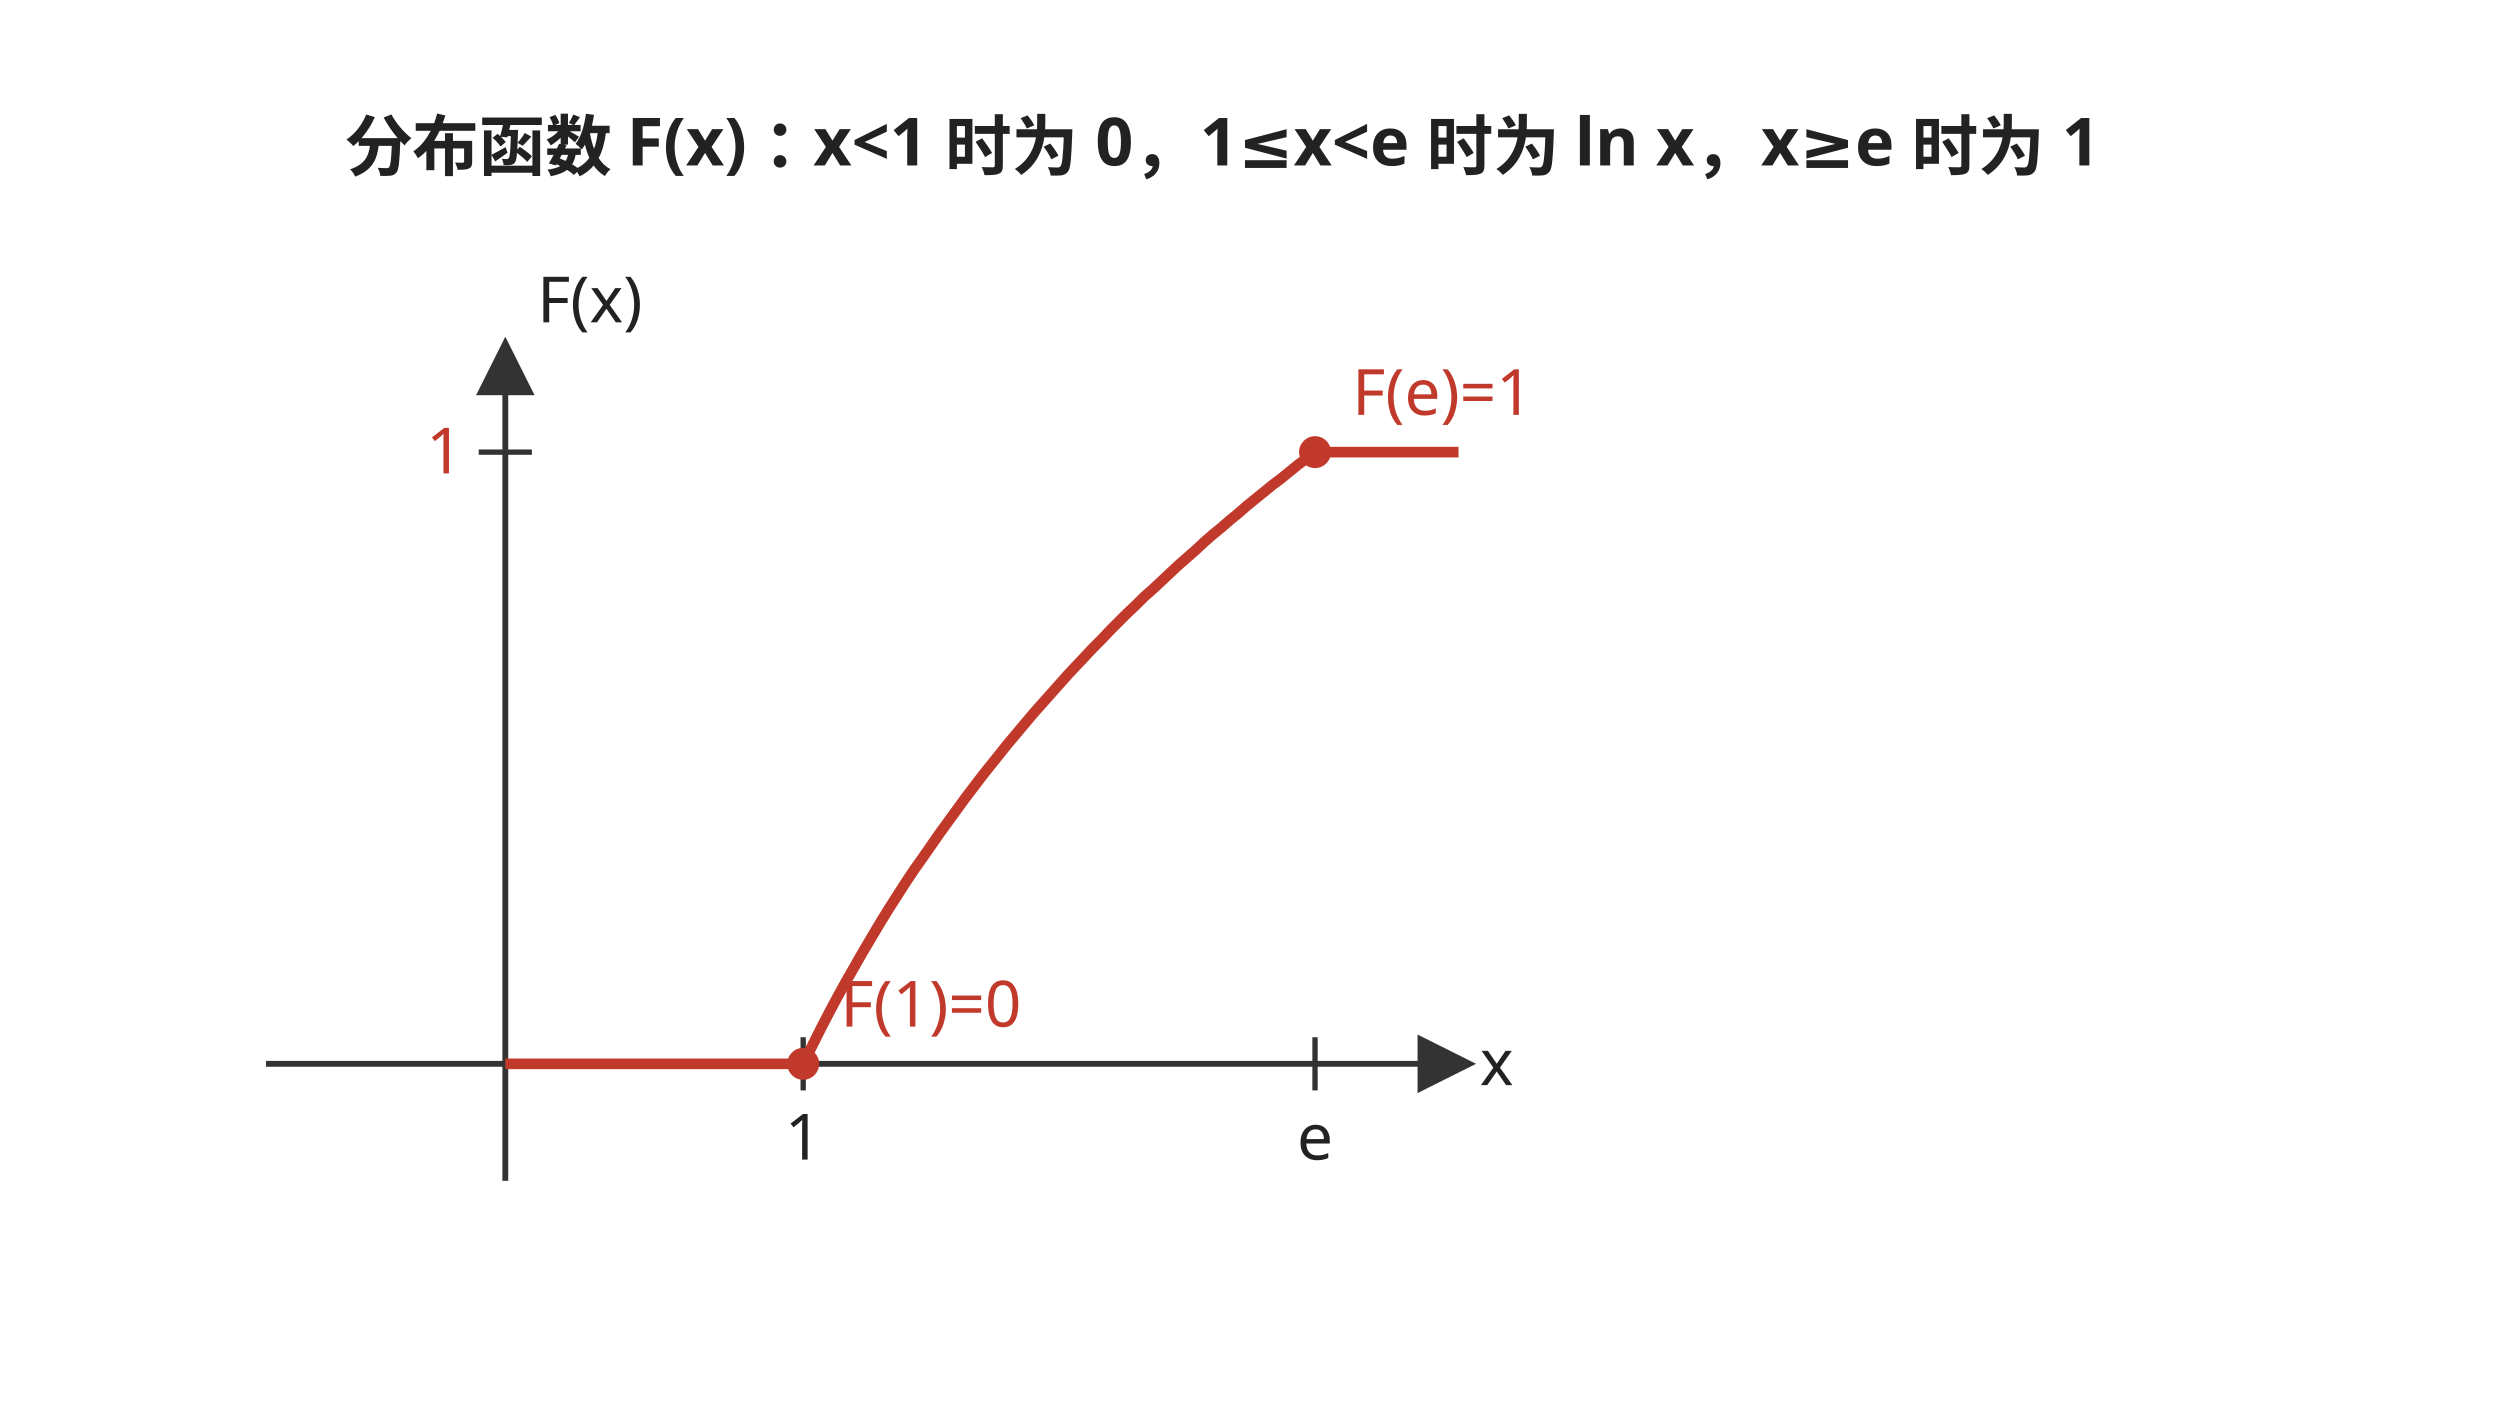
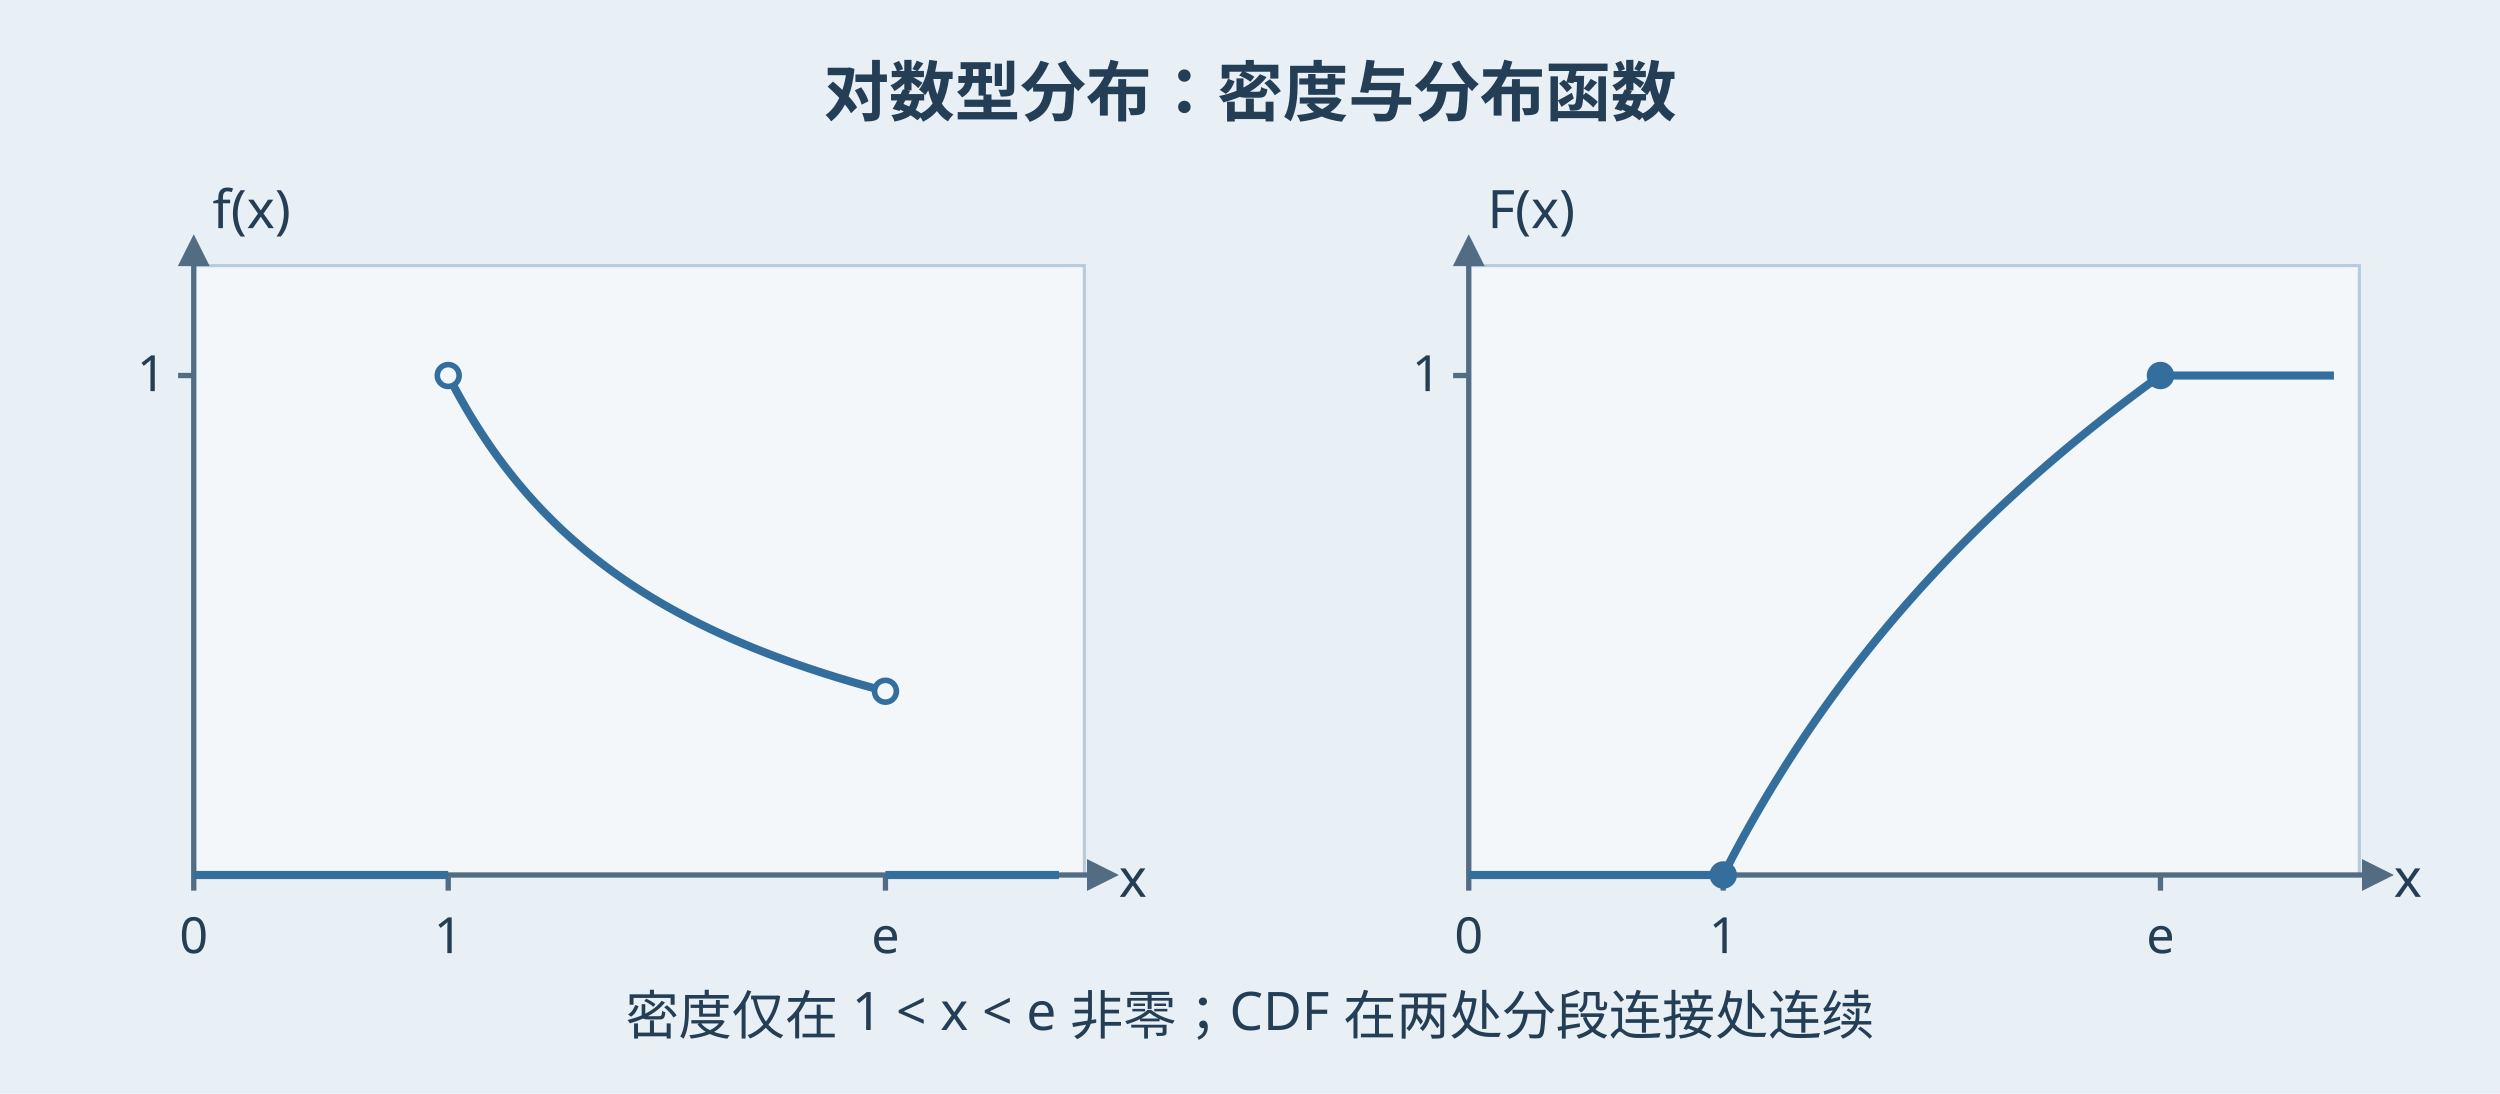
- <svg xmlns="http://www.w3.org/2000/svg" viewBox="0 0 470 265" font-family="sans-serif" font-size="12">
-   <style>
-     .label { font-size: 12px; fill: #222; }
-     .axis { stroke: #333; stroke-width: 1.1; fill: none; }
-     .curve { stroke: #c0392b; stroke-width: 2; fill: none; stroke-linejoin: round; }
-     .dash { stroke: #999; stroke-dasharray: 4 3; fill: none; }
-     .pt { fill: #c0392b; }
-     .note { font-size: 12px; fill: #c0392b; }
-     .tick { stroke: #333; stroke-width: 1; }
-     .title { font-size: 12.5px; fill: #222; font-weight: 600; }
-   </style>
+ <svg xmlns="http://www.w3.org/2000/svg" width="800" height="350" viewBox="0 0 800 350">
+   <rect x="0" y="0" width="800" height="350" fill="#E8EFF5" />
  <defs>
-     <marker id="axArrow" markerWidth="10" markerHeight="10" refX="7" refY="5" orient="auto">
-       <polygon points="0 0, 10 5, 0 10" fill="#333" />
+     <marker id="arrow" viewBox="0 0 10 10" refX="8" refY="5" markerWidth="6" markerHeight="6" orient="auto-start-reverse">
+       <path d="M 0 0 L 10 5 L 0 10 z" fill="#526D83" />
    </marker>
  </defs>
-   <line x1="50" y1="200" x2="274.2" y2="200" class="axis" marker-end="url(#axArrow)" />
-   <line x1="95" y1="222" x2="95" y2="66.6" class="axis" marker-end="url(#axArrow)" />
-   <text class="label" x="278.2" y="204">x</text>
-   <text class="label" x="101" y="60.6">F(x)</text>
-   <line x1="90" y1="85.0" x2="100" y2="85.0" class="tick" />
-   <text class="note" x="87" y="89.0" text-anchor="end">1</text>
-   <line x1="151.0" y1="195" x2="151.0" y2="205" class="tick" />
-   <text class="label" x="151.0" y="218" text-anchor="middle">1</text>
-   <line x1="247.224" y1="195" x2="247.224" y2="205" class="tick" />
-   <text class="label" x="247.224" y="218" text-anchor="middle">e</text>
-   <path d="M 95.0,200.0 L 151.0,200.0 L 152.6,196.8 L 154.2,193.6 L 155.8,190.5 L 157.4,187.5 L 159.0,184.6 L 160.6,181.8 L 162.2,179.0 L 163.8,176.3 L 165.4,173.6 L 167.0,171.0 L 168.6,168.5 L 170.2,166.0 L 171.8,163.6 L 173.5,161.2 L 175.1,158.9 L 176.7,156.6 L 178.3,154.4 L 179.9,152.2 L 181.5,150.0 L 183.1,147.9 L 184.7,145.8 L 186.3,143.8 L 187.9,141.8 L 189.5,139.8 L 191.1,137.9 L 192.7,136.0 L 194.3,134.1 L 195.9,132.3 L 197.5,130.5 L 199.1,128.7 L 200.7,126.9 L 202.3,125.2 L 203.9,123.5 L 205.5,121.8 L 207.1,120.2 L 208.7,118.5 L 210.3,116.9 L 211.9,115.3 L 213.5,113.8 L 215.1,112.2 L 216.8,110.7 L 218.4,109.2 L 220.0,107.7 L 221.6,106.2 L 223.2,104.8 L 224.8,103.4 L 226.4,101.9 L 228.0,100.5 L 229.6,99.2 L 231.2,97.8 L 232.8,96.5 L 234.4,95.1 L 236.0,93.8 L 237.6,92.5 L 239.2,91.2 L 240.8,90.0 L 242.4,88.7 L 244.0,87.4 L 245.6,86.2 L 247.2,85.0 L 274.2,85.0" class="curve" />
-   <circle cx="151.0" cy="200.0" r="3" class="pt" />
-   <circle cx="247.224" cy="85.0" r="3" class="pt" />
-   <text class="note" x="254.224" y="78.0">F(e)=1</text>
-   <text class="note" x="158.0" y="193.0">F(1)=0</text>
-   <text class="title" x="65" y="32">分布函数 F(x)：x&lt;1 时为 0，1≤x&lt;e 时为 ln x，x≥e 时为 1</text>
+   <text x="400.00" y="37.00" fill="#243E56" font-family="Microsoft YaHei, sans-serif" font-size="21" text-anchor="middle" font-weight="bold">对数型分布：密度与分布函数</text>
+   <rect x="62" y="85" width="285" height="195" rx="0" fill="#F3F7FA" stroke="#B7CBDC" />
+   <line x1="62.000" y1="280.000" x2="356.000" y2="280.000" stroke="#526D83" stroke-width="1.7" marker-end="url(#arrow)" />
+   <line x1="62.000" y1="280.000" x2="62.000" y2="77.000" stroke="#526D83" stroke-width="1.7" marker-end="url(#arrow)" />
+   <text x="358.00" y="287.00" fill="#243E56" font-family="Microsoft YaHei, sans-serif" font-size="17" text-anchor="start" font-weight="normal">x</text>
+   <text x="68.00" y="73.00" fill="#243E56" font-family="Microsoft YaHei, sans-serif" font-size="17" text-anchor="start" font-weight="normal">f(x)</text>
+   <line x1="62.000" y1="280.000" x2="62.000" y2="285.000" stroke="#526D83" stroke-width="1.7" />
+   <text x="62.00" y="305.00" fill="#243E56" font-family="Microsoft YaHei, sans-serif" font-size="16" text-anchor="middle" font-weight="normal">0</text>
+   <line x1="143.429" y1="280.000" x2="143.429" y2="285.000" stroke="#526D83" stroke-width="1.7" />
+   <text x="143.43" y="305.00" fill="#243E56" font-family="Microsoft YaHei, sans-serif" font-size="16" text-anchor="middle" font-weight="normal">1</text>
+   <line x1="283.346" y1="280.000" x2="283.346" y2="285.000" stroke="#526D83" stroke-width="1.7" />
+   <text x="283.35" y="305.00" fill="#243E56" font-family="Microsoft YaHei, sans-serif" font-size="16" text-anchor="middle" font-weight="normal">e</text>
+   <polyline points="62.000,280.000 62.339,280.000 62.679,280.000 63.018,280.000 63.357,280.000 63.696,280.000 64.036,280.000 64.375,280.000 64.714,280.000 65.054,280.000 65.393,280.000 65.732,280.000 66.071,280.000 66.411,280.000 66.750,280.000 67.089,280.000 67.429,280.000 67.768,280.000 68.107,280.000 68.446,280.000 68.786,280.000 69.125,280.000 69.464,280.000 69.804,280.000 70.143,280.000 70.482,280.000 70.821,280.000 71.161,280.000 71.500,280.000 71.839,280.000 72.179,280.000 72.518,280.000 72.857,280.000 73.196,280.000 73.536,280.000 73.875,280.000 74.214,280.000 74.554,280.000 74.893,280.000 75.232,280.000 75.571,280.000 75.911,280.000 76.250,280.000 76.589,280.000 76.929,280.000 77.268,280.000 77.607,280.000 77.946,280.000 78.286,280.000 78.625,280.000 78.964,280.000 79.304,280.000 79.643,280.000 79.982,280.000 80.321,280.000 80.661,280.000 81.000,280.000 81.339,280.000 81.679,280.000 82.018,280.000 82.357,280.000 82.696,280.000 83.036,280.000 83.375,280.000 83.714,280.000 84.054,280.000 84.393,280.000 84.732,280.000 85.071,280.000 85.411,280.000 85.750,280.000 86.089,280.000 86.429,280.000 86.768,280.000 87.107,280.000 87.446,280.000 87.786,280.000 88.125,280.000 88.464,280.000 88.804,280.000 89.143,280.000 89.482,280.000 89.821,280.000 90.161,280.000 90.500,280.000 90.839,280.000 91.179,280.000 91.518,280.000 91.857,280.000 92.196,280.000 92.536,280.000 92.875,280.000 93.214,280.000 93.554,280.000 93.893,280.000 94.232,280.000 94.571,280.000 94.911,280.000 95.250,280.000 95.589,280.000 95.929,280.000 96.268,280.000 96.607,280.000 96.946,280.000 97.286,280.000 97.625,280.000 97.964,280.000 98.304,280.000 98.643,280.000 98.982,280.000 99.321,280.000 99.661,280.000 100.000,280.000 100.339,280.000 100.679,280.000 101.018,280.000 101.357,280.000 101.696,280.000 102.036,280.000 102.375,280.000 102.714,280.000 103.054,280.000 103.393,280.000 103.732,280.000 104.071,280.000 104.411,280.000 104.750,280.000 105.089,280.000 105.429,280.000 105.768,280.000 106.107,280.000 106.446,280.000 106.786,280.000 107.125,280.000 107.464,280.000 107.804,280.000 108.143,280.000 108.482,280.000 108.821,280.000 109.161,280.000 109.500,280.000 109.839,280.000 110.179,280.000 110.518,280.000 110.857,280.000 111.196,280.000 111.536,280.000 111.875,280.000 112.214,280.000 112.554,280.000 112.893,280.000 113.232,280.000 113.571,280.000 113.911,280.000 114.250,280.000 114.589,280.000 114.929,280.000 115.268,280.000 115.607,280.000 115.946,280.000 116.286,280.000 116.625,280.000 116.964,280.000 117.304,280.000 117.643,280.000 117.982,280.000 118.321,280.000 118.661,280.000 119.000,280.000 119.339,280.000 119.679,280.000 120.018,280.000 120.357,280.000 120.696,280.000 121.036,280.000 121.375,280.000 121.714,280.000 122.054,280.000 122.393,280.000 122.732,280.000 123.071,280.000 123.411,280.000 123.750,280.000 124.089,280.000 124.429,280.000 124.768,280.000 125.107,280.000 125.446,280.000 125.786,280.000 126.125,280.000 126.464,280.000 126.804,280.000 127.143,280.000 127.482,280.000 127.821,280.000 128.161,280.000 128.500,280.000 128.839,280.000 129.179,280.000 129.518,280.000 129.857,280.000 130.196,280.000 130.536,280.000 130.875,280.000 131.214,280.000 131.554,280.000 131.893,280.000 132.232,280.000 132.571,280.000 132.911,280.000 133.250,280.000 133.589,280.000 133.929,280.000 134.268,280.000 134.607,280.000 134.946,280.000 135.286,280.000 135.625,280.000 135.964,280.000 136.304,280.000 136.643,280.000 136.982,280.000 137.321,280.000 137.661,280.000 138.000,280.000 138.339,280.000 138.679,280.000 139.018,280.000 139.357,280.000 139.696,280.000 140.036,280.000 140.375,280.000 140.714,280.000 141.054,280.000 141.393,280.000 141.732,280.000 142.071,280.000 142.411,280.000 142.750,280.000 143.089,280.000 143.429,280.000" fill="none" stroke="#346E9D" stroke-width="2.6" stroke-linejoin="round" />
+   <polyline points="143.429,120.164 144.012,121.300 144.595,122.420 145.178,123.525 145.761,124.614 146.344,125.688 146.927,126.747 147.509,127.792 148.092,128.823 148.675,129.840 149.258,130.843 149.841,131.833 150.424,132.810 151.007,133.774 151.590,134.725 152.173,135.665 152.756,136.592 153.339,137.507 153.922,138.411 154.505,139.303 155.088,140.184 155.671,141.054 156.254,141.914 156.837,142.763 157.420,143.601 158.003,144.429 158.586,145.248 159.169,146.056 159.752,146.855 160.335,147.644 160.918,148.424 161.501,149.195 162.084,149.957 162.667,150.710 163.250,151.455 163.833,152.191 164.416,152.918 164.999,153.638 165.582,154.349 166.165,155.052 166.748,155.747 167.331,156.435 167.914,157.115 168.497,157.788 169.080,158.453 169.663,159.112 170.246,159.763 170.829,160.407 171.412,161.044 171.995,161.674 172.578,162.298 173.161,162.916 173.744,163.526 174.327,164.131 174.910,164.729 175.493,165.321 176.076,165.907 176.659,166.487 177.242,167.062 177.825,167.630 178.408,168.193 178.991,168.750 179.574,169.302 180.157,169.848 180.740,170.389 181.323,170.924 181.906,171.455 182.489,171.980 183.072,172.500 183.655,173.015 184.238,173.525 184.821,174.031 185.404,174.531 185.987,175.027 186.570,175.519 187.153,176.005 187.736,176.487 188.319,176.965 188.902,177.439 189.485,177.908 190.068,178.372 190.651,178.833 191.234,179.289 191.817,179.741 192.400,180.190 192.983,180.634 193.566,181.074 194.149,181.511 194.732,181.943 195.315,182.372 195.898,182.797 196.481,183.219 197.064,183.636 197.646,184.050 198.229,184.461 198.812,184.868 199.395,185.272 199.978,185.672 200.561,186.069 201.144,186.462 201.727,186.853 202.310,187.240 202.893,187.624 203.476,188.004 204.059,188.382 204.642,188.756 205.225,189.128 205.808,189.496 206.391,189.861 206.974,190.224 207.557,190.584 208.140,190.940 208.723,191.294 209.306,191.645 209.889,191.993 210.472,192.339 211.055,192.682 211.638,193.022 212.221,193.360 212.804,193.695 213.387,194.027 213.970,194.357 214.553,194.684 215.136,195.009 215.719,195.331 216.302,195.651 216.885,195.969 217.468,196.284 218.051,196.596 218.634,196.907 219.217,197.215 219.800,197.521 220.383,197.824 220.966,198.126 221.549,198.425 222.132,198.722 222.715,199.017 223.298,199.309 223.881,199.600 224.464,199.889 225.047,200.175 225.630,200.459 226.213,200.742 226.796,201.022 227.379,201.301 227.962,201.577 228.545,201.852 229.128,202.124 229.711,202.395 230.294,202.664 230.877,202.931 231.460,203.196 232.043,203.459 232.626,203.721 233.209,203.980 233.792,204.238 234.375,204.495 234.958,204.749 235.541,205.002 236.124,205.253 236.707,205.502 237.290,205.750 237.873,205.996 238.456,206.241 239.039,206.484 239.622,206.725 240.205,206.965 240.788,207.203 241.371,207.440 241.954,207.675 242.537,207.908 243.120,208.140 243.703,208.371 244.286,208.600 244.869,208.827 245.452,209.054 246.035,209.278 246.618,209.502 247.201,209.724 247.784,209.944 248.366,210.163 248.949,210.381 249.532,210.598 250.115,210.813 250.698,211.026 251.281,211.239 251.864,211.450 252.447,211.660 253.030,211.868 253.613,212.076 254.196,212.282 254.779,212.486 255.362,212.690 255.945,212.892 256.528,213.093 257.111,213.293 257.694,213.492 258.277,213.690 258.860,213.886 259.443,214.081 260.026,214.275 260.609,214.468 261.192,214.660 261.775,214.851 262.358,215.040 262.941,215.229 263.524,215.416 264.107,215.602 264.690,215.788 265.273,215.972 265.856,216.155 266.439,216.337 267.022,216.518 267.605,216.698 268.188,216.877 268.771,217.055 269.354,217.232 269.937,217.408 270.520,217.583 271.103,217.757 271.686,217.930 272.269,218.102 272.852,218.273 273.435,218.443 274.018,218.613 274.601,218.781 275.184,218.948 275.767,219.115 276.350,219.280 276.933,219.445 277.516,219.609 278.099,219.772 278.682,219.934 279.265,220.095 279.848,220.255 280.431,220.415 281.014,220.574 281.597,220.731 282.180,220.888 282.763,221.044 283.346,221.200" fill="none" stroke="#346E9D" stroke-width="2.6" stroke-linejoin="round" />
+   <polyline points="283.346,280.000 283.577,280.000 283.808,280.000 284.040,280.000 284.271,280.000 284.502,280.000 284.734,280.000 284.965,280.000 285.196,280.000 285.427,280.000 285.659,280.000 285.890,280.000 286.121,280.000 286.353,280.000 286.584,280.000 286.815,280.000 287.047,280.000 287.278,280.000 287.509,280.000 287.740,280.000 287.972,280.000 288.203,280.000 288.434,280.000 288.666,280.000 288.897,280.000 289.128,280.000 289.360,280.000 289.591,280.000 289.822,280.000 290.053,280.000 290.285,280.000 290.516,280.000 290.747,280.000 290.979,280.000 291.210,280.000 291.441,280.000 291.673,280.000 291.904,280.000 292.135,280.000 292.366,280.000 292.598,280.000 292.829,280.000 293.060,280.000 293.292,280.000 293.523,280.000 293.754,280.000 293.985,280.000 294.217,280.000 294.448,280.000 294.679,280.000 294.911,280.000 295.142,280.000 295.373,280.000 295.605,280.000 295.836,280.000 296.067,280.000 296.298,280.000 296.530,280.000 296.761,280.000 296.992,280.000 297.224,280.000 297.455,280.000 297.686,280.000 297.918,280.000 298.149,280.000 298.380,280.000 298.611,280.000 298.843,280.000 299.074,280.000 299.305,280.000 299.537,280.000 299.768,280.000 299.999,280.000 300.231,280.000 300.462,280.000 300.693,280.000 300.924,280.000 301.156,280.000 301.387,280.000 301.618,280.000 301.850,280.000 302.081,280.000 302.312,280.000 302.543,280.000 302.775,280.000 303.006,280.000 303.237,280.000 303.469,280.000 303.700,280.000 303.931,280.000 304.163,280.000 304.394,280.000 304.625,280.000 304.856,280.000 305.088,280.000 305.319,280.000 305.550,280.000 305.782,280.000 306.013,280.000 306.244,280.000 306.476,280.000 306.707,280.000 306.938,280.000 307.169,280.000 307.401,280.000 307.632,280.000 307.863,280.000 308.095,280.000 308.326,280.000 308.557,280.000 308.789,280.000 309.020,280.000 309.251,280.000 309.482,280.000 309.714,280.000 309.945,280.000 310.176,280.000 310.408,280.000 310.639,280.000 310.870,280.000 311.101,280.000 311.333,280.000 311.564,280.000 311.795,280.000 312.027,280.000 312.258,280.000 312.489,280.000 312.721,280.000 312.952,280.000 313.183,280.000 313.414,280.000 313.646,280.000 313.877,280.000 314.108,280.000 314.340,280.000 314.571,280.000 314.802,280.000 315.034,280.000 315.265,280.000 315.496,280.000 315.727,280.000 315.959,280.000 316.190,280.000 316.421,280.000 316.653,280.000 316.884,280.000 317.115,280.000 317.346,280.000 317.578,280.000 317.809,280.000 318.040,280.000 318.272,280.000 318.503,280.000 318.734,280.000 318.966,280.000 319.197,280.000 319.428,280.000 319.659,280.000 319.891,280.000 320.122,280.000 320.353,280.000 320.585,280.000 320.816,280.000 321.047,280.000 321.279,280.000 321.510,280.000 321.741,280.000 321.972,280.000 322.204,280.000 322.435,280.000 322.666,280.000 322.898,280.000 323.129,280.000 323.360,280.000 323.592,280.000 323.823,280.000 324.054,280.000 324.285,280.000 324.517,280.000 324.748,280.000 324.979,280.000 325.211,280.000 325.442,280.000 325.673,280.000 325.904,280.000 326.136,280.000 326.367,280.000 326.598,280.000 326.830,280.000 327.061,280.000 327.292,280.000 327.524,280.000 327.755,280.000 327.986,280.000 328.217,280.000 328.449,280.000 328.680,280.000 328.911,280.000 329.143,280.000 329.374,280.000 329.605,280.000 329.837,280.000 330.068,280.000 330.299,280.000 330.530,280.000 330.762,280.000 330.993,280.000 331.224,280.000 331.456,280.000 331.687,280.000 331.918,280.000 332.150,280.000 332.381,280.000 332.612,280.000 332.843,280.000 333.075,280.000 333.306,280.000 333.537,280.000 333.769,280.000 334.000,280.000 334.231,280.000 334.462,280.000 334.694,280.000 334.925,280.000 335.156,280.000 335.388,280.000 335.619,280.000 335.850,280.000 336.082,280.000 336.313,280.000 336.544,280.000 336.775,280.000 337.007,280.000 337.238,280.000 337.469,280.000 337.701,280.000 337.932,280.000 338.163,280.000 338.395,280.000 338.626,280.000 338.857,280.000" fill="none" stroke="#346E9D" stroke-width="2.6" stroke-linejoin="round" />
+   <line x1="57.000" y1="120.164" x2="62.000" y2="120.164" stroke="#526D83" stroke-width="1.7" />
+   <text x="53.00" y="125.16" fill="#243E56" font-family="Microsoft YaHei, sans-serif" font-size="16" text-anchor="end" font-weight="normal">1</text>
+   <circle cx="143.429" cy="120.164" r="3.5" fill="#F3F7FA" stroke="#346E9D" stroke-width="1.8" />
+   <circle cx="283.346" cy="221.200" r="3.5" fill="#F3F7FA" stroke="#346E9D" stroke-width="1.8" />
+   <rect x="470" y="85" width="285" height="195" rx="0" fill="#F3F7FA" stroke="#B7CBDC" />
+   <line x1="470.000" y1="280.000" x2="764.000" y2="280.000" stroke="#526D83" stroke-width="1.7" marker-end="url(#arrow)" />
+   <line x1="470.000" y1="280.000" x2="470.000" y2="77.000" stroke="#526D83" stroke-width="1.7" marker-end="url(#arrow)" />
+   <text x="766.00" y="287.00" fill="#243E56" font-family="Microsoft YaHei, sans-serif" font-size="17" text-anchor="start" font-weight="normal">x</text>
+   <text x="476.00" y="73.00" fill="#243E56" font-family="Microsoft YaHei, sans-serif" font-size="17" text-anchor="start" font-weight="normal">F(x)</text>
+   <line x1="470.000" y1="280.000" x2="470.000" y2="285.000" stroke="#526D83" stroke-width="1.7" />
+   <text x="470.00" y="305.00" fill="#243E56" font-family="Microsoft YaHei, sans-serif" font-size="16" text-anchor="middle" font-weight="normal">0</text>
+   <line x1="551.429" y1="280.000" x2="551.429" y2="285.000" stroke="#526D83" stroke-width="1.7" />
+   <text x="551.43" y="305.00" fill="#243E56" font-family="Microsoft YaHei, sans-serif" font-size="16" text-anchor="middle" font-weight="normal">1</text>
+   <line x1="691.346" y1="280.000" x2="691.346" y2="285.000" stroke="#526D83" stroke-width="1.7" />
+   <text x="691.35" y="305.00" fill="#243E56" font-family="Microsoft YaHei, sans-serif" font-size="16" text-anchor="middle" font-weight="normal">e</text>
+   <polyline points="470.000,280.000 470.339,280.000 470.679,280.000 471.018,280.000 471.357,280.000 471.696,280.000 472.036,280.000 472.375,280.000 472.714,280.000 473.054,280.000 473.393,280.000 473.732,280.000 474.071,280.000 474.411,280.000 474.750,280.000 475.089,280.000 475.429,280.000 475.768,280.000 476.107,280.000 476.446,280.000 476.786,280.000 477.125,280.000 477.464,280.000 477.804,280.000 478.143,280.000 478.482,280.000 478.821,280.000 479.161,280.000 479.500,280.000 479.839,280.000 480.179,280.000 480.518,280.000 480.857,280.000 481.196,280.000 481.536,280.000 481.875,280.000 482.214,280.000 482.554,280.000 482.893,280.000 483.232,280.000 483.571,280.000 483.911,280.000 484.250,280.000 484.589,280.000 484.929,280.000 485.268,280.000 485.607,280.000 485.946,280.000 486.286,280.000 486.625,280.000 486.964,280.000 487.304,280.000 487.643,280.000 487.982,280.000 488.321,280.000 488.661,280.000 489.000,280.000 489.339,280.000 489.679,280.000 490.018,280.000 490.357,280.000 490.696,280.000 491.036,280.000 491.375,280.000 491.714,280.000 492.054,280.000 492.393,280.000 492.732,280.000 493.071,280.000 493.411,280.000 493.750,280.000 494.089,280.000 494.429,280.000 494.768,280.000 495.107,280.000 495.446,280.000 495.786,280.000 496.125,280.000 496.464,280.000 496.804,280.000 497.143,280.000 497.482,280.000 497.821,280.000 498.161,280.000 498.500,280.000 498.839,280.000 499.179,280.000 499.518,280.000 499.857,280.000 500.196,280.000 500.536,280.000 500.875,280.000 501.214,280.000 501.554,280.000 501.893,280.000 502.232,280.000 502.571,280.000 502.911,280.000 503.250,280.000 503.589,280.000 503.929,280.000 504.268,280.000 504.607,280.000 504.946,280.000 505.286,280.000 505.625,280.000 505.964,280.000 506.304,280.000 506.643,280.000 506.982,280.000 507.321,280.000 507.661,280.000 508.000,280.000 508.339,280.000 508.679,280.000 509.018,280.000 509.357,280.000 509.696,280.000 510.036,280.000 510.375,280.000 510.714,280.000 511.054,280.000 511.393,280.000 511.732,280.000 512.071,280.000 512.411,280.000 512.750,280.000 513.089,280.000 513.429,280.000 513.768,280.000 514.107,280.000 514.446,280.000 514.786,280.000 515.125,280.000 515.464,280.000 515.804,280.000 516.143,280.000 516.482,280.000 516.821,280.000 517.161,280.000 517.500,280.000 517.839,280.000 518.179,280.000 518.518,280.000 518.857,280.000 519.196,280.000 519.536,280.000 519.875,280.000 520.214,280.000 520.554,280.000 520.893,280.000 521.232,280.000 521.571,280.000 521.911,280.000 522.250,280.000 522.589,280.000 522.929,280.000 523.268,280.000 523.607,280.000 523.946,280.000 524.286,280.000 524.625,280.000 524.964,280.000 525.304,280.000 525.643,280.000 525.982,280.000 526.321,280.000 526.661,280.000 527.000,280.000 527.339,280.000 527.679,280.000 528.018,280.000 528.357,280.000 528.696,280.000 529.036,280.000 529.375,280.000 529.714,280.000 530.054,280.000 530.393,280.000 530.732,280.000 531.071,280.000 531.411,280.000 531.750,280.000 532.089,280.000 532.429,280.000 532.768,280.000 533.107,280.000 533.446,280.000 533.786,280.000 534.125,280.000 534.464,280.000 534.804,280.000 535.143,280.000 535.482,280.000 535.821,280.000 536.161,280.000 536.500,280.000 536.839,280.000 537.179,280.000 537.518,280.000 537.857,280.000 538.196,280.000 538.536,280.000 538.875,280.000 539.214,280.000 539.554,280.000 539.893,280.000 540.232,280.000 540.571,280.000 540.911,280.000 541.250,280.000 541.589,280.000 541.929,280.000 542.268,280.000 542.607,280.000 542.946,280.000 543.286,280.000 543.625,280.000 543.964,280.000 544.304,280.000 544.643,280.000 544.982,280.000 545.321,280.000 545.661,280.000 546.000,280.000 546.339,280.000 546.679,280.000 547.018,280.000 547.357,280.000 547.696,280.000 548.036,280.000 548.375,280.000 548.714,280.000 549.054,280.000 549.393,280.000 549.732,280.000 550.071,280.000 550.411,280.000 550.750,280.000 551.089,280.000 551.429,280.000" fill="none" stroke="#346E9D" stroke-width="2.6" stroke-linejoin="round" />
+   <polyline points="551.429,280.000 552.012,278.860 552.595,277.728 553.178,276.603 553.761,275.487 554.344,274.378 554.927,273.277 555.509,272.184 556.092,271.098 556.675,270.019 557.258,268.948 557.841,267.883 558.424,266.826 559.007,265.776 559.590,264.732 560.173,263.695 560.756,262.665 561.339,261.642 561.922,260.625 562.505,259.614 563.088,258.610 563.671,257.612 564.254,256.621 564.837,255.635 565.420,254.656 566.003,253.682 566.586,252.714 567.169,251.752 567.752,250.796 568.335,249.846 568.918,248.901 569.501,247.962 570.084,247.028 570.667,246.100 571.250,245.177 571.833,244.259 572.416,243.347 572.999,242.439 573.582,241.537 574.165,240.640 574.748,239.748 575.331,238.861 575.914,237.979 576.497,237.101 577.080,236.229 577.663,235.361 578.246,234.498 578.829,233.639 579.412,232.785 579.995,231.936 580.578,231.091 581.161,230.251 581.744,229.414 582.327,228.583 582.910,227.755 583.493,226.932 584.076,226.113 584.659,225.298 585.242,224.488 585.825,223.681 586.408,222.879 586.991,222.080 587.574,221.286 588.157,220.495 588.740,219.708 589.323,218.926 589.906,218.147 590.489,217.371 591.072,216.600 591.655,215.832 592.238,215.068 592.821,214.307 593.404,213.551 593.987,212.797 594.570,212.047 595.153,211.301 595.736,210.558 596.319,209.819 596.902,209.083 597.485,208.350 598.068,207.621 598.651,206.895 599.234,206.172 599.817,205.453 600.400,204.737 600.983,204.024 601.566,203.314 602.149,202.607 602.732,201.904 603.315,201.203 603.898,200.506 604.481,199.811 605.064,199.120 605.646,198.431 606.229,197.746 606.812,197.063 607.395,196.384 607.978,195.707 608.561,195.033 609.144,194.362 609.727,193.694 610.310,193.028 610.893,192.366 611.476,191.706 612.059,191.048 612.642,190.394 613.225,189.742 613.808,189.092 614.391,188.446 614.974,187.802 615.557,187.160 616.140,186.521 616.723,185.885 617.306,185.251 617.889,184.620 618.472,183.991 619.055,183.365 619.638,182.741 620.221,182.119 620.804,181.500 621.387,180.883 621.970,180.269 622.553,179.657 623.136,179.047 623.719,178.440 624.302,177.835 624.885,177.232 625.468,176.632 626.051,176.033 626.634,175.437 627.217,174.844 627.800,174.252 628.383,173.663 628.966,173.075 629.549,172.490 630.132,171.907 630.715,171.326 631.298,170.748 631.881,170.171 632.464,169.596 633.047,169.024 633.630,168.453 634.213,167.885 634.796,167.319 635.379,166.754 635.962,166.192 636.545,165.631 637.128,165.073 637.711,164.516 638.294,163.961 638.877,163.409 639.460,162.858 640.043,162.309 640.626,161.762 641.209,161.217 641.792,160.673 642.375,160.132 642.958,159.592 643.541,159.054 644.124,158.518 644.707,157.984 645.290,157.451 645.873,156.921 646.456,156.392 647.039,155.865 647.622,155.339 648.205,154.815 648.788,154.293 649.371,153.773 649.954,153.254 650.537,152.737 651.120,152.222 651.703,151.708 652.286,151.196 652.869,150.686 653.452,150.177 654.035,149.670 654.618,149.165 655.201,148.661 655.784,148.158 656.366,147.658 656.949,147.158 657.532,146.661 658.115,146.165 658.698,145.670 659.281,145.177 659.864,144.685 660.447,144.195 661.030,143.707 661.613,143.220 662.196,142.734 662.779,142.250 663.362,141.767 663.945,141.286 664.528,140.807 665.111,140.328 665.694,139.851 666.277,139.376 666.860,138.902 667.443,138.429 668.026,137.958 668.609,137.488 669.192,137.020 669.775,136.552 670.358,136.087 670.941,135.622 671.524,135.159 672.107,134.698 672.690,134.237 673.273,133.778 673.856,133.320 674.439,132.864 675.022,132.409 675.605,131.955 676.188,131.502 676.771,131.051 677.354,130.601 677.937,130.152 678.520,129.705 679.103,129.258 679.686,128.813 680.269,128.370 680.852,127.927 681.435,127.486 682.018,127.046 682.601,126.607 683.184,126.169 683.767,125.733 684.350,125.297 684.933,124.863 685.516,124.430 686.099,123.998 686.682,123.568 687.265,123.138 687.848,122.710 688.431,122.283 689.014,121.857 689.597,121.432 690.180,121.008 690.763,120.585 691.346,120.164" fill="none" stroke="#346E9D" stroke-width="2.6" stroke-linejoin="round" />
+   <polyline points="691.346,120.164 691.577,120.164 691.808,120.164 692.040,120.164 692.271,120.164 692.502,120.164 692.734,120.164 692.965,120.164 693.196,120.164 693.427,120.164 693.659,120.164 693.890,120.164 694.121,120.164 694.353,120.164 694.584,120.164 694.815,120.164 695.047,120.164 695.278,120.164 695.509,120.164 695.740,120.164 695.972,120.164 696.203,120.164 696.434,120.164 696.666,120.164 696.897,120.164 697.128,120.164 697.360,120.164 697.591,120.164 697.822,120.164 698.053,120.164 698.285,120.164 698.516,120.164 698.747,120.164 698.979,120.164 699.210,120.164 699.441,120.164 699.673,120.164 699.904,120.164 700.135,120.164 700.366,120.164 700.598,120.164 700.829,120.164 701.060,120.164 701.292,120.164 701.523,120.164 701.754,120.164 701.985,120.164 702.217,120.164 702.448,120.164 702.679,120.164 702.911,120.164 703.142,120.164 703.373,120.164 703.605,120.164 703.836,120.164 704.067,120.164 704.298,120.164 704.530,120.164 704.761,120.164 704.992,120.164 705.224,120.164 705.455,120.164 705.686,120.164 705.918,120.164 706.149,120.164 706.380,120.164 706.611,120.164 706.843,120.164 707.074,120.164 707.305,120.164 707.537,120.164 707.768,120.164 707.999,120.164 708.231,120.164 708.462,120.164 708.693,120.164 708.924,120.164 709.156,120.164 709.387,120.164 709.618,120.164 709.850,120.164 710.081,120.164 710.312,120.164 710.543,120.164 710.775,120.164 711.006,120.164 711.237,120.164 711.469,120.164 711.700,120.164 711.931,120.164 712.163,120.164 712.394,120.164 712.625,120.164 712.856,120.164 713.088,120.164 713.319,120.164 713.550,120.164 713.782,120.164 714.013,120.164 714.244,120.164 714.476,120.164 714.707,120.164 714.938,120.164 715.169,120.164 715.401,120.164 715.632,120.164 715.863,120.164 716.095,120.164 716.326,120.164 716.557,120.164 716.789,120.164 717.020,120.164 717.251,120.164 717.482,120.164 717.714,120.164 717.945,120.164 718.176,120.164 718.408,120.164 718.639,120.164 718.870,120.164 719.101,120.164 719.333,120.164 719.564,120.164 719.795,120.164 720.027,120.164 720.258,120.164 720.489,120.164 720.721,120.164 720.952,120.164 721.183,120.164 721.414,120.164 721.646,120.164 721.877,120.164 722.108,120.164 722.340,120.164 722.571,120.164 722.802,120.164 723.034,120.164 723.265,120.164 723.496,120.164 723.727,120.164 723.959,120.164 724.190,120.164 724.421,120.164 724.653,120.164 724.884,120.164 725.115,120.164 725.346,120.164 725.578,120.164 725.809,120.164 726.040,120.164 726.272,120.164 726.503,120.164 726.734,120.164 726.966,120.164 727.197,120.164 727.428,120.164 727.659,120.164 727.891,120.164 728.122,120.164 728.353,120.164 728.585,120.164 728.816,120.164 729.047,120.164 729.279,120.164 729.510,120.164 729.741,120.164 729.972,120.164 730.204,120.164 730.435,120.164 730.666,120.164 730.898,120.164 731.129,120.164 731.360,120.164 731.592,120.164 731.823,120.164 732.054,120.164 732.285,120.164 732.517,120.164 732.748,120.164 732.979,120.164 733.211,120.164 733.442,120.164 733.673,120.164 733.904,120.164 734.136,120.164 734.367,120.164 734.598,120.164 734.830,120.164 735.061,120.164 735.292,120.164 735.524,120.164 735.755,120.164 735.986,120.164 736.217,120.164 736.449,120.164 736.680,120.164 736.911,120.164 737.143,120.164 737.374,120.164 737.605,120.164 737.837,120.164 738.068,120.164 738.299,120.164 738.530,120.164 738.762,120.164 738.993,120.164 739.224,120.164 739.456,120.164 739.687,120.164 739.918,120.164 740.150,120.164 740.381,120.164 740.612,120.164 740.843,120.164 741.075,120.164 741.306,120.164 741.537,120.164 741.769,120.164 742.000,120.164 742.231,120.164 742.462,120.164 742.694,120.164 742.925,120.164 743.156,120.164 743.388,120.164 743.619,120.164 743.850,120.164 744.082,120.164 744.313,120.164 744.544,120.164 744.775,120.164 745.007,120.164 745.238,120.164 745.469,120.164 745.701,120.164 745.932,120.164 746.163,120.164 746.395,120.164 746.626,120.164 746.857,120.164" fill="none" stroke="#346E9D" stroke-width="2.6" stroke-linejoin="round" />
+   <line x1="465.000" y1="120.164" x2="470.000" y2="120.164" stroke="#526D83" stroke-width="1.7" />
+   <text x="461.00" y="125.16" fill="#243E56" font-family="Microsoft YaHei, sans-serif" font-size="16" text-anchor="end" font-weight="normal">1</text>
+   <circle cx="551.429" cy="280.000" r="3.5" fill="#346E9D" stroke="#346E9D" stroke-width="1.8" />
+   <circle cx="691.346" cy="120.164" r="3.5" fill="#346E9D" stroke="#346E9D" stroke-width="1.8" />
+   <text x="400.00" y="331.00" fill="#243E56" font-family="Microsoft YaHei, sans-serif" font-size="17" text-anchor="middle" font-weight="normal">密度仅在 1 &lt; x &lt; e 非零；CDF 在两处分段连接处连续</text>
</svg>
